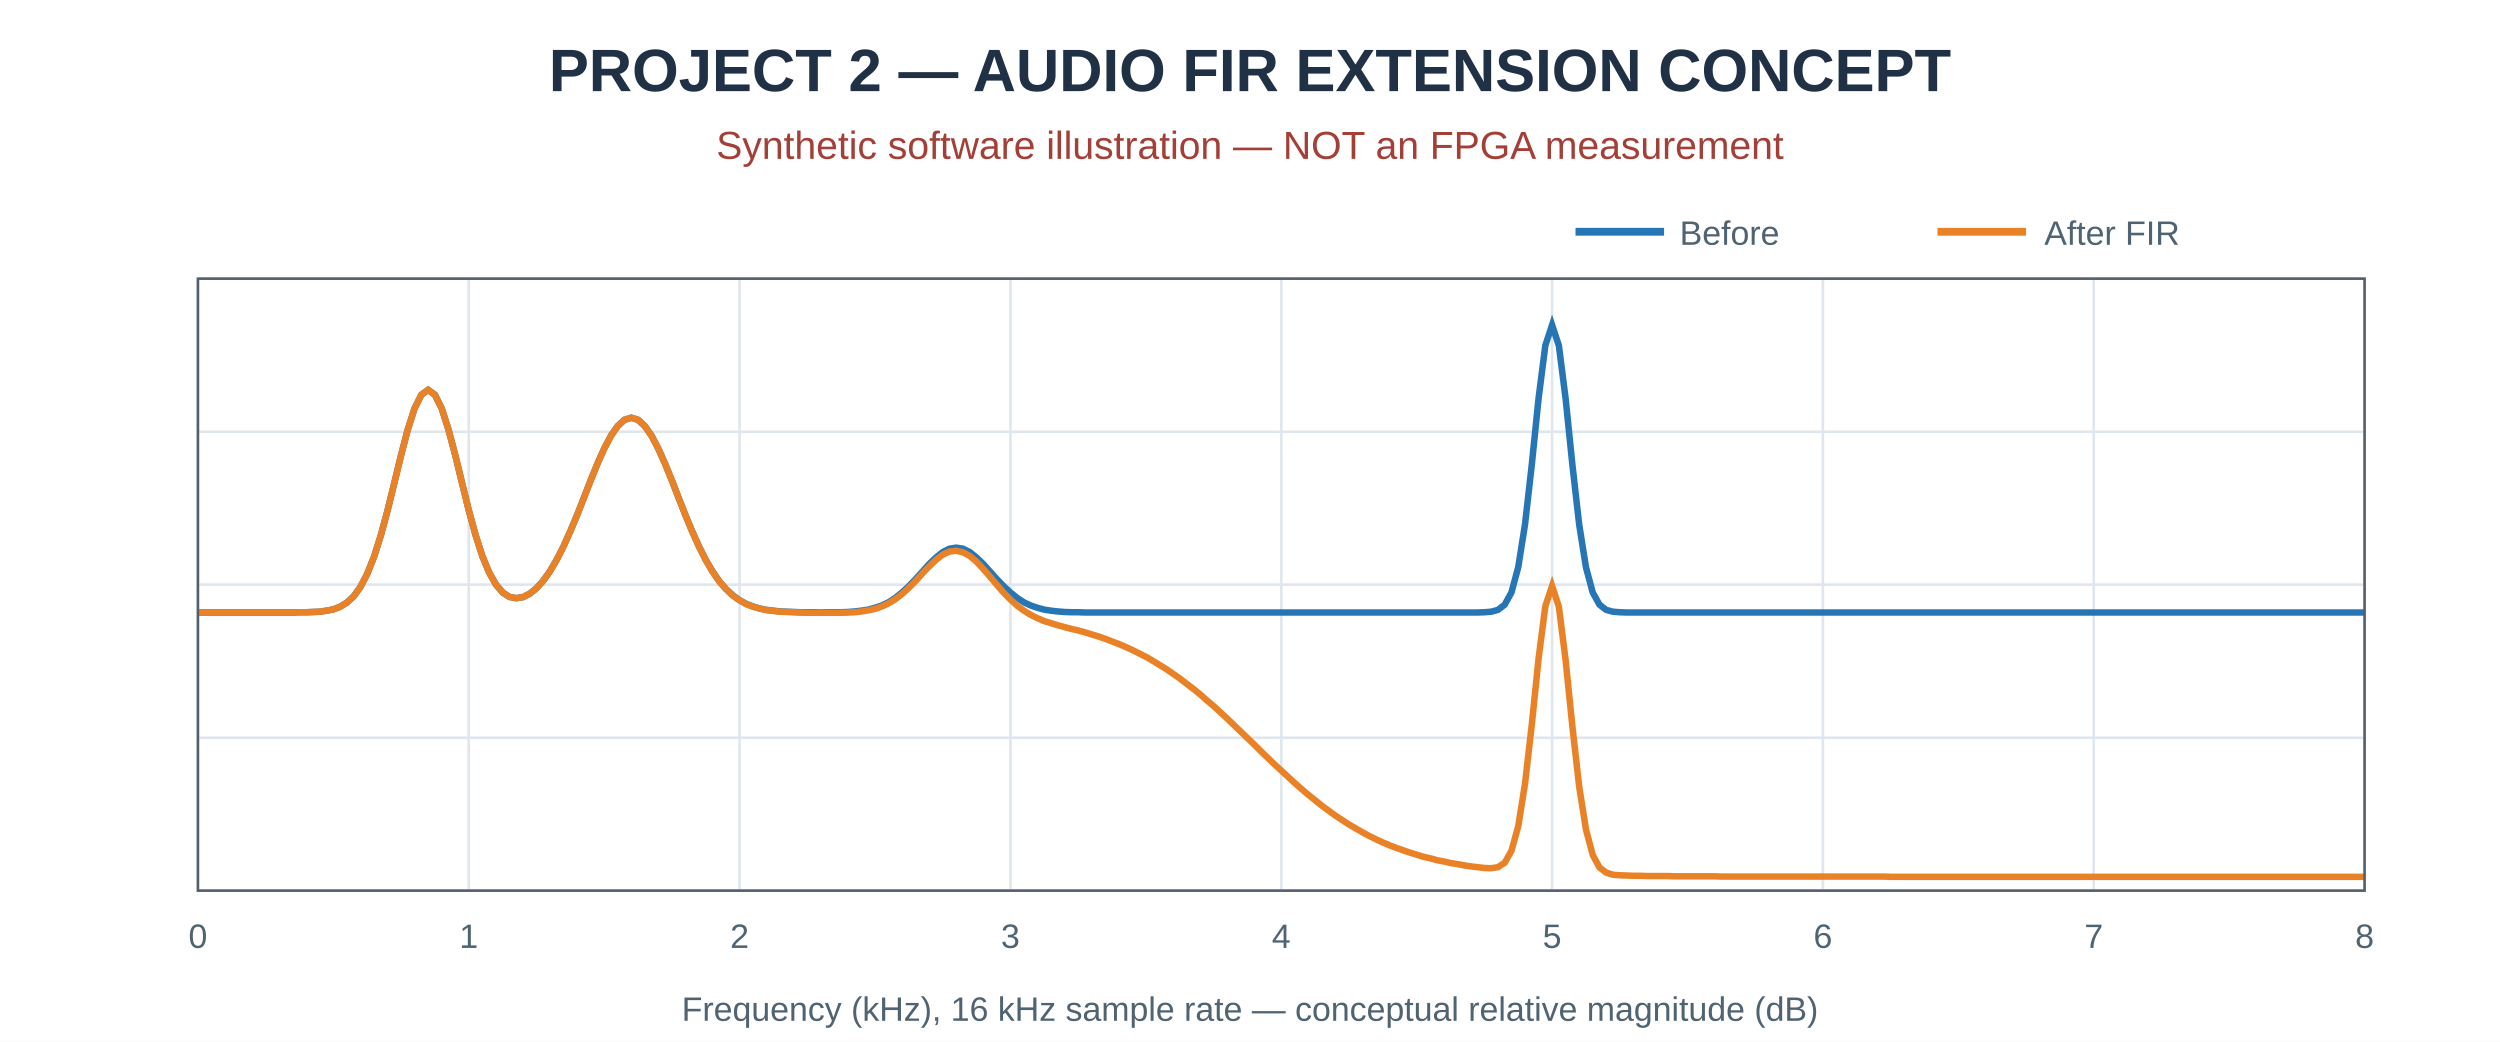
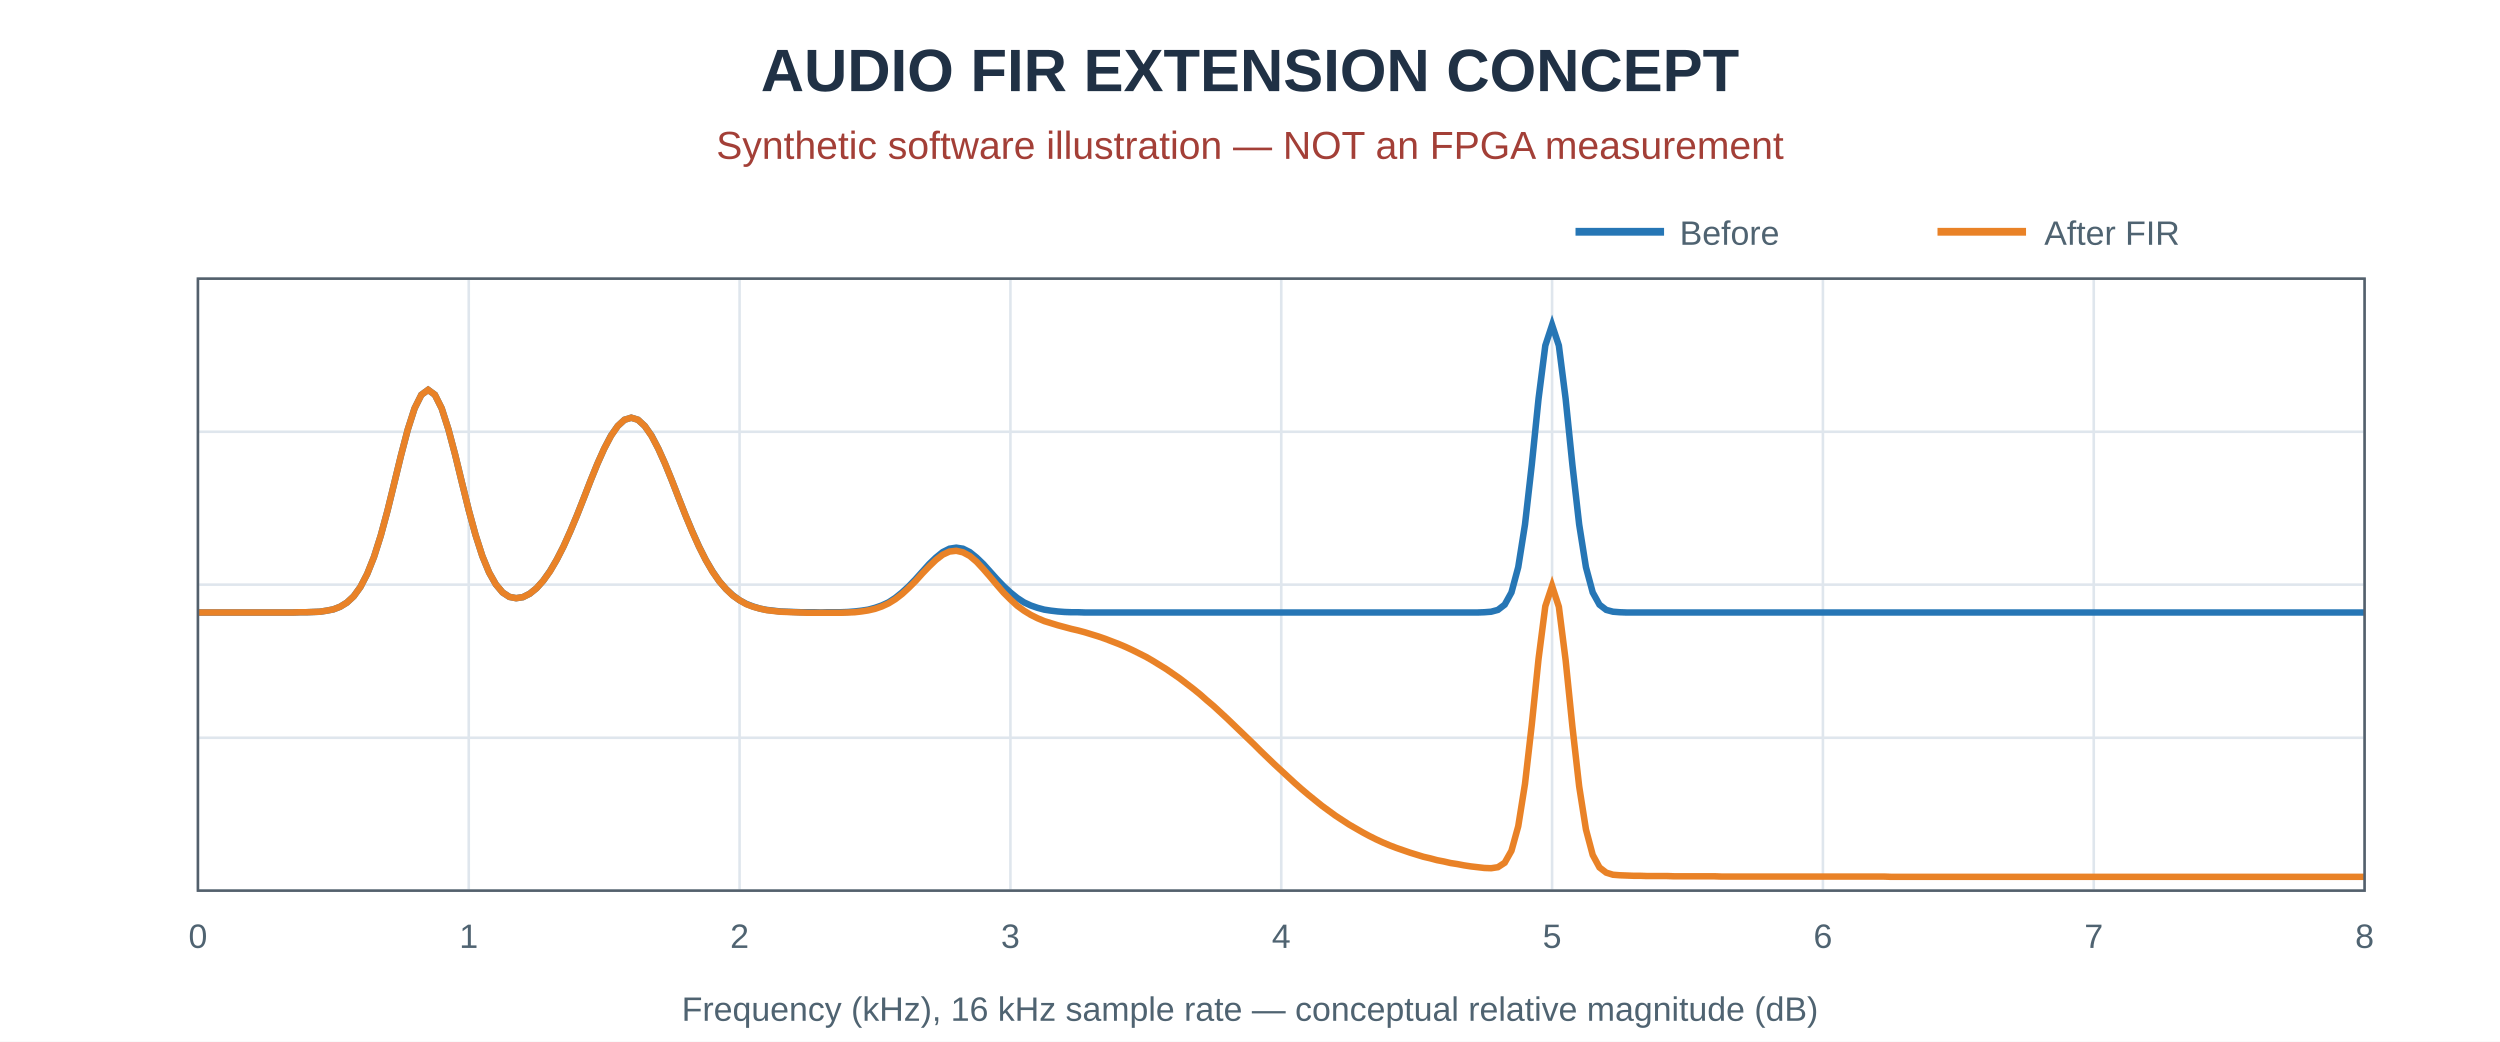
<svg xmlns="http://www.w3.org/2000/svg" viewBox="0 0 960 400" role="img" aria-label="Illustrative audio input and filtered frequency spectrum">
  <rect width="960" height="400" fill="white" />
  <style>text{font-family:Arial,Helvetica,sans-serif;fill:#203145}.title{font-size:23px;font-weight:bold}.sub{font-size:15px;fill:#a33f37}.axis{font-size:13px;fill:#4f6371}.grid{stroke:#dfe6ed;stroke-width:1}</style>
-   <text x="480" y="35" class="title" text-anchor="middle">PROJECT 2 — AUDIO FIR EXTENSION CONCEPT</text>
+   <text x="480" y="35" class="title" text-anchor="middle">AUDIO FIR EXTENSION CONCEPT</text>
  <text x="480" y="61" class="sub" text-anchor="middle">Synthetic software illustration — NOT an FPGA measurement</text>
  <line class="grid" x1="76" y1="107.0" x2="908" y2="107.0" />
  <line class="grid" x1="76" y1="165.8" x2="908" y2="165.8" />
  <line class="grid" x1="76" y1="224.5" x2="908" y2="224.5" />
  <line class="grid" x1="76" y1="283.3" x2="908" y2="283.3" />
  <line class="grid" x1="76" y1="342.0" x2="908" y2="342.0" />
  <line class="grid" x1="76.0" y1="107" x2="76.0" y2="342" />
  <text x="76.0" y="364" class="axis" text-anchor="middle">0</text>
  <line class="grid" x1="180.0" y1="107" x2="180.0" y2="342" />
  <text x="180.0" y="364" class="axis" text-anchor="middle">1</text>
  <line class="grid" x1="284.0" y1="107" x2="284.0" y2="342" />
  <text x="284.0" y="364" class="axis" text-anchor="middle">2</text>
  <line class="grid" x1="388.0" y1="107" x2="388.0" y2="342" />
  <text x="388.0" y="364" class="axis" text-anchor="middle">3</text>
  <line class="grid" x1="492.0" y1="107" x2="492.0" y2="342" />
  <text x="492.0" y="364" class="axis" text-anchor="middle">4</text>
  <line class="grid" x1="596.0" y1="107" x2="596.0" y2="342" />
  <text x="596.0" y="364" class="axis" text-anchor="middle">5</text>
  <line class="grid" x1="700.0" y1="107" x2="700.0" y2="342" />
  <text x="700.0" y="364" class="axis" text-anchor="middle">6</text>
  <line class="grid" x1="804.0" y1="107" x2="804.0" y2="342" />
  <text x="804.0" y="364" class="axis" text-anchor="middle">7</text>
  <line class="grid" x1="908.0" y1="107" x2="908.0" y2="342" />
  <text x="908.0" y="364" class="axis" text-anchor="middle">8</text>
  <path d="M76.0,235.2 L78.6,235.2 L81.2,235.2 L83.8,235.2 L86.4,235.2 L89.0,235.2 L91.6,235.2 L94.2,235.2 L96.8,235.2 L99.4,235.2 L102.0,235.2 L104.6,235.2 L107.2,235.2 L109.8,235.2 L112.4,235.2 L115.0,235.1 L117.6,235.1 L120.2,235.0 L122.8,234.9 L125.4,234.5 L128.0,234.0 L130.6,233.0 L133.2,231.4 L135.8,229.0 L138.4,225.4 L141.0,220.4 L143.6,213.9 L146.2,205.7 L148.8,196.1 L151.4,185.5 L154.0,174.8 L156.6,164.9 L159.2,156.8 L161.8,151.6 L164.4,149.7 L167.0,151.6 L169.6,156.8 L172.2,164.9 L174.8,174.7 L177.4,185.4 L180.0,195.9 L182.6,205.4 L185.2,213.5 L187.8,219.8 L190.4,224.4 L193.0,227.5 L195.6,229.2 L198.2,229.7 L200.8,229.3 L203.4,228.0 L206.0,225.9 L208.6,223.0 L211.2,219.3 L213.8,214.9 L216.4,209.8 L219.0,204.0 L221.6,197.8 L224.2,191.2 L226.8,184.5 L229.4,178.1 L232.0,172.3 L234.6,167.3 L237.2,163.6 L239.8,161.2 L242.4,160.4 L245.0,161.2 L247.6,163.6 L250.2,167.3 L252.8,172.3 L255.4,178.1 L258.0,184.5 L260.6,191.2 L263.2,197.8 L265.8,204.0 L268.4,209.8 L271.0,215.0 L273.6,219.4 L276.2,223.2 L278.8,226.2 L281.4,228.6 L284.0,230.5 L286.6,231.9 L289.2,232.9 L291.8,233.7 L294.4,234.2 L297.0,234.5 L299.6,234.8 L302.2,234.9 L304.8,235.0 L307.4,235.1 L310.0,235.1 L312.6,235.1 L315.2,235.2 L317.8,235.1 L320.4,235.1 L323.0,235.1 L325.6,235.0 L328.2,234.8 L330.8,234.5 L333.4,234.1 L336.0,233.4 L338.6,232.5 L341.2,231.3 L343.8,229.6 L346.4,227.5 L349.0,225.1 L351.6,222.4 L354.2,219.5 L356.8,216.6 L359.4,214.1 L362.0,212.0 L364.6,210.7 L367.2,210.3 L369.8,210.7 L372.4,212.0 L375.0,214.1 L377.6,216.6 L380.2,219.5 L382.8,222.4 L385.4,225.1 L388.0,227.5 L390.6,229.6 L393.2,231.3 L395.8,232.5 L398.4,233.4 L401.0,234.1 L403.6,234.5 L406.2,234.8 L408.8,235.0 L411.4,235.1 L414.0,235.1 L416.6,235.2 L419.2,235.2 L421.8,235.2 L424.4,235.2 L427.0,235.2 L429.6,235.2 L432.2,235.2 L434.8,235.2 L437.4,235.2 L440.0,235.2 L442.6,235.2 L445.2,235.2 L447.8,235.2 L450.4,235.2 L453.0,235.2 L455.6,235.2 L458.2,235.2 L460.8,235.2 L463.4,235.2 L466.0,235.2 L468.6,235.2 L471.2,235.2 L473.8,235.2 L476.4,235.2 L479.0,235.2 L481.6,235.2 L484.2,235.2 L486.8,235.2 L489.4,235.2 L492.0,235.2 L494.6,235.2 L497.2,235.2 L499.8,235.2 L502.4,235.2 L505.0,235.2 L507.6,235.2 L510.2,235.2 L512.8,235.2 L515.4,235.2 L518.0,235.2 L520.6,235.2 L523.2,235.2 L525.8,235.2 L528.4,235.2 L531.0,235.2 L533.6,235.2 L536.2,235.2 L538.8,235.2 L541.4,235.2 L544.0,235.2 L546.6,235.2 L549.2,235.2 L551.8,235.2 L554.4,235.2 L557.0,235.2 L559.6,235.2 L562.2,235.2 L564.8,235.2 L567.4,235.2 L570.0,235.1 L572.6,234.9 L575.2,234.2 L577.8,232.2 L580.4,227.5 L583.0,217.8 L585.6,201.4 L588.2,178.5 L590.8,153.1 L593.4,132.7 L596.0,124.8 L598.6,132.7 L601.2,153.1 L603.8,178.5 L606.4,201.4 L609.0,217.8 L611.6,227.5 L614.2,232.2 L616.8,234.2 L619.4,234.9 L622.0,235.1 L624.6,235.2 L627.2,235.2 L629.8,235.2 L632.4,235.2 L635.0,235.2 L637.6,235.2 L640.2,235.2 L642.8,235.2 L645.4,235.2 L648.0,235.2 L650.6,235.2 L653.2,235.2 L655.8,235.2 L658.4,235.2 L661.0,235.2 L663.6,235.2 L666.2,235.2 L668.8,235.2 L671.4,235.2 L674.0,235.2 L676.6,235.2 L679.2,235.2 L681.8,235.2 L684.4,235.2 L687.0,235.2 L689.6,235.2 L692.2,235.2 L694.8,235.2 L697.4,235.2 L700.0,235.2 L702.6,235.2 L705.2,235.2 L707.8,235.2 L710.4,235.2 L713.0,235.2 L715.6,235.2 L718.2,235.2 L720.8,235.2 L723.4,235.2 L726.0,235.2 L728.6,235.2 L731.2,235.2 L733.8,235.2 L736.4,235.2 L739.0,235.2 L741.6,235.2 L744.2,235.2 L746.8,235.2 L749.4,235.2 L752.0,235.2 L754.6,235.2 L757.2,235.2 L759.8,235.2 L762.4,235.2 L765.0,235.2 L767.6,235.2 L770.2,235.2 L772.8,235.2 L775.4,235.2 L778.0,235.2 L780.6,235.2 L783.2,235.2 L785.8,235.2 L788.4,235.2 L791.0,235.2 L793.6,235.2 L796.2,235.2 L798.8,235.2 L801.4,235.2 L804.0,235.2 L806.6,235.2 L809.2,235.2 L811.8,235.2 L814.4,235.2 L817.0,235.2 L819.6,235.2 L822.2,235.2 L824.8,235.2 L827.4,235.2 L830.0,235.2 L832.6,235.2 L835.2,235.2 L837.8,235.2 L840.4,235.2 L843.0,235.2 L845.6,235.2 L848.2,235.2 L850.8,235.2 L853.4,235.2 L856.0,235.2 L858.6,235.2 L861.2,235.2 L863.8,235.2 L866.4,235.2 L869.0,235.2 L871.6,235.2 L874.2,235.2 L876.8,235.2 L879.4,235.2 L882.0,235.2 L884.6,235.2 L887.2,235.2 L889.8,235.2 L892.4,235.2 L895.0,235.2 L897.6,235.2 L900.2,235.2 L902.8,235.2 L905.4,235.2 L908.0,235.2" fill="none" stroke="#2676b5" stroke-width="2.5" />
  <path d="M76.0,235.2 L78.6,235.2 L81.2,235.2 L83.8,235.2 L86.4,235.2 L89.0,235.2 L91.6,235.2 L94.2,235.2 L96.8,235.2 L99.4,235.2 L102.0,235.2 L104.6,235.2 L107.2,235.2 L109.8,235.2 L112.4,235.2 L115.0,235.1 L117.6,235.1 L120.2,235.0 L122.8,234.9 L125.4,234.5 L128.0,234.0 L130.6,233.0 L133.2,231.4 L135.8,229.0 L138.4,225.4 L141.0,220.4 L143.6,213.9 L146.2,205.7 L148.8,196.1 L151.4,185.5 L154.0,174.8 L156.6,164.9 L159.2,156.8 L161.8,151.6 L164.4,149.7 L167.0,151.6 L169.6,156.8 L172.2,164.9 L174.8,174.7 L177.4,185.4 L180.0,195.9 L182.6,205.4 L185.2,213.5 L187.8,219.8 L190.4,224.4 L193.0,227.5 L195.6,229.2 L198.2,229.7 L200.8,229.3 L203.4,228.0 L206.0,225.9 L208.6,223.0 L211.2,219.4 L213.8,214.9 L216.4,209.8 L219.0,204.0 L221.6,197.8 L224.2,191.2 L226.8,184.5 L229.4,178.1 L232.0,172.3 L234.6,167.4 L237.2,163.6 L239.8,161.2 L242.4,160.4 L245.0,161.2 L247.6,163.6 L250.2,167.4 L252.8,172.3 L255.4,178.1 L258.0,184.5 L260.6,191.2 L263.2,197.8 L265.8,204.1 L268.4,209.9 L271.0,215.0 L273.6,219.5 L276.2,223.2 L278.8,226.2 L281.4,228.7 L284.0,230.5 L286.6,232.0 L289.2,233.0 L291.8,233.7 L294.4,234.3 L297.0,234.6 L299.6,234.9 L302.2,235.0 L304.8,235.1 L307.4,235.2 L310.0,235.3 L312.6,235.3 L315.2,235.3 L317.8,235.3 L320.4,235.3 L323.0,235.3 L325.6,235.2 L328.2,235.1 L330.8,234.8 L333.4,234.4 L336.0,233.8 L338.6,232.9 L341.2,231.7 L343.8,230.1 L346.4,228.1 L349.0,225.7 L351.6,223.1 L354.2,220.2 L356.8,217.5 L359.4,215.0 L362.0,213.0 L364.6,211.8 L367.2,211.5 L369.8,212.1 L372.4,213.5 L375.0,215.7 L377.6,218.5 L380.2,221.5 L382.8,224.6 L385.4,227.6 L388.0,230.2 L390.6,232.6 L393.2,234.5 L395.8,236.1 L398.4,237.4 L401.0,238.5 L403.6,239.3 L406.2,240.1 L408.8,240.8 L411.4,241.5 L414.0,242.1 L416.6,242.8 L419.2,243.6 L421.8,244.4 L424.4,245.3 L427.0,246.3 L429.6,247.3 L432.2,248.4 L434.8,249.6 L437.4,250.9 L440.0,252.2 L442.6,253.7 L445.2,255.3 L447.8,256.9 L450.4,258.7 L453.0,260.5 L455.6,262.5 L458.2,264.5 L460.8,266.6 L463.4,268.9 L466.0,271.1 L468.6,273.5 L471.2,275.9 L473.8,278.4 L476.4,280.9 L479.0,283.4 L481.6,285.9 L484.2,288.5 L486.8,291.0 L489.4,293.5 L492.0,295.9 L494.6,298.3 L497.2,300.7 L499.8,303.0 L502.4,305.2 L505.0,307.3 L507.6,309.4 L510.2,311.3 L512.8,313.2 L515.4,314.9 L518.0,316.6 L520.6,318.1 L523.2,319.6 L525.8,321.0 L528.4,322.3 L531.0,323.5 L533.6,324.6 L536.2,325.6 L538.8,326.5 L541.4,327.4 L544.0,328.2 L546.6,329.0 L549.2,329.6 L551.8,330.3 L554.4,330.8 L557.0,331.4 L559.6,331.8 L562.2,332.3 L564.8,332.7 L567.4,333.0 L570.0,333.3 L572.6,333.4 L575.2,333.0 L577.8,331.3 L580.4,326.7 L583.0,317.3 L585.6,301.0 L588.2,278.3 L590.8,253.0 L593.4,232.8 L596.0,225.0 L598.6,233.0 L601.2,253.5 L603.8,279.0 L606.4,302.0 L609.0,318.5 L611.6,328.3 L614.2,333.1 L616.8,335.1 L619.4,335.9 L622.0,336.1 L624.6,336.2 L627.2,336.3 L629.8,336.3 L632.4,336.4 L635.0,336.4 L637.6,336.4 L640.2,336.4 L642.8,336.5 L645.4,336.5 L648.0,336.5 L650.6,336.5 L653.2,336.5 L655.8,336.5 L658.4,336.5 L661.0,336.6 L663.6,336.6 L666.2,336.6 L668.8,336.6 L671.4,336.6 L674.0,336.6 L676.6,336.6 L679.2,336.6 L681.8,336.6 L684.4,336.6 L687.0,336.6 L689.6,336.6 L692.2,336.6 L694.8,336.6 L697.4,336.6 L700.0,336.6 L702.6,336.6 L705.2,336.6 L707.8,336.6 L710.4,336.6 L713.0,336.6 L715.6,336.6 L718.2,336.6 L720.8,336.6 L723.4,336.6 L726.0,336.7 L728.6,336.7 L731.2,336.7 L733.8,336.7 L736.4,336.7 L739.0,336.7 L741.6,336.7 L744.2,336.7 L746.8,336.7 L749.4,336.7 L752.0,336.7 L754.6,336.7 L757.2,336.7 L759.8,336.7 L762.4,336.7 L765.0,336.7 L767.6,336.7 L770.2,336.7 L772.8,336.7 L775.4,336.7 L778.0,336.7 L780.6,336.7 L783.2,336.7 L785.8,336.7 L788.4,336.7 L791.0,336.7 L793.6,336.7 L796.2,336.7 L798.8,336.7 L801.4,336.7 L804.0,336.7 L806.6,336.7 L809.2,336.7 L811.8,336.7 L814.4,336.7 L817.0,336.7 L819.6,336.7 L822.2,336.7 L824.8,336.7 L827.4,336.7 L830.0,336.7 L832.6,336.7 L835.2,336.7 L837.8,336.7 L840.4,336.7 L843.0,336.7 L845.6,336.7 L848.2,336.7 L850.8,336.7 L853.4,336.7 L856.0,336.7 L858.6,336.7 L861.2,336.7 L863.8,336.7 L866.4,336.7 L869.0,336.7 L871.6,336.7 L874.2,336.7 L876.8,336.7 L879.4,336.7 L882.0,336.7 L884.6,336.7 L887.2,336.7 L889.8,336.7 L892.4,336.7 L895.0,336.7 L897.6,336.7 L900.2,336.7 L902.8,336.7 L905.4,336.7 L908.0,336.7" fill="none" stroke="#e98227" stroke-width="2.5" />
  <rect x="76" y="107" width="832" height="235" fill="none" stroke="#53606c" />
  <text x="480" y="392" class="axis" text-anchor="middle">Frequency (kHz), 16 kHz sample rate — conceptual relative magnitude (dB)</text>
  <line x1="605" x2="639" y1="89" y2="89" stroke="#2676b5" stroke-width="3" />
  <text x="645" y="94" class="axis">Before</text>
  <line x1="744" x2="778" y1="89" y2="89" stroke="#e98227" stroke-width="3" />
  <text x="785" y="94" class="axis">After FIR</text>
</svg>
